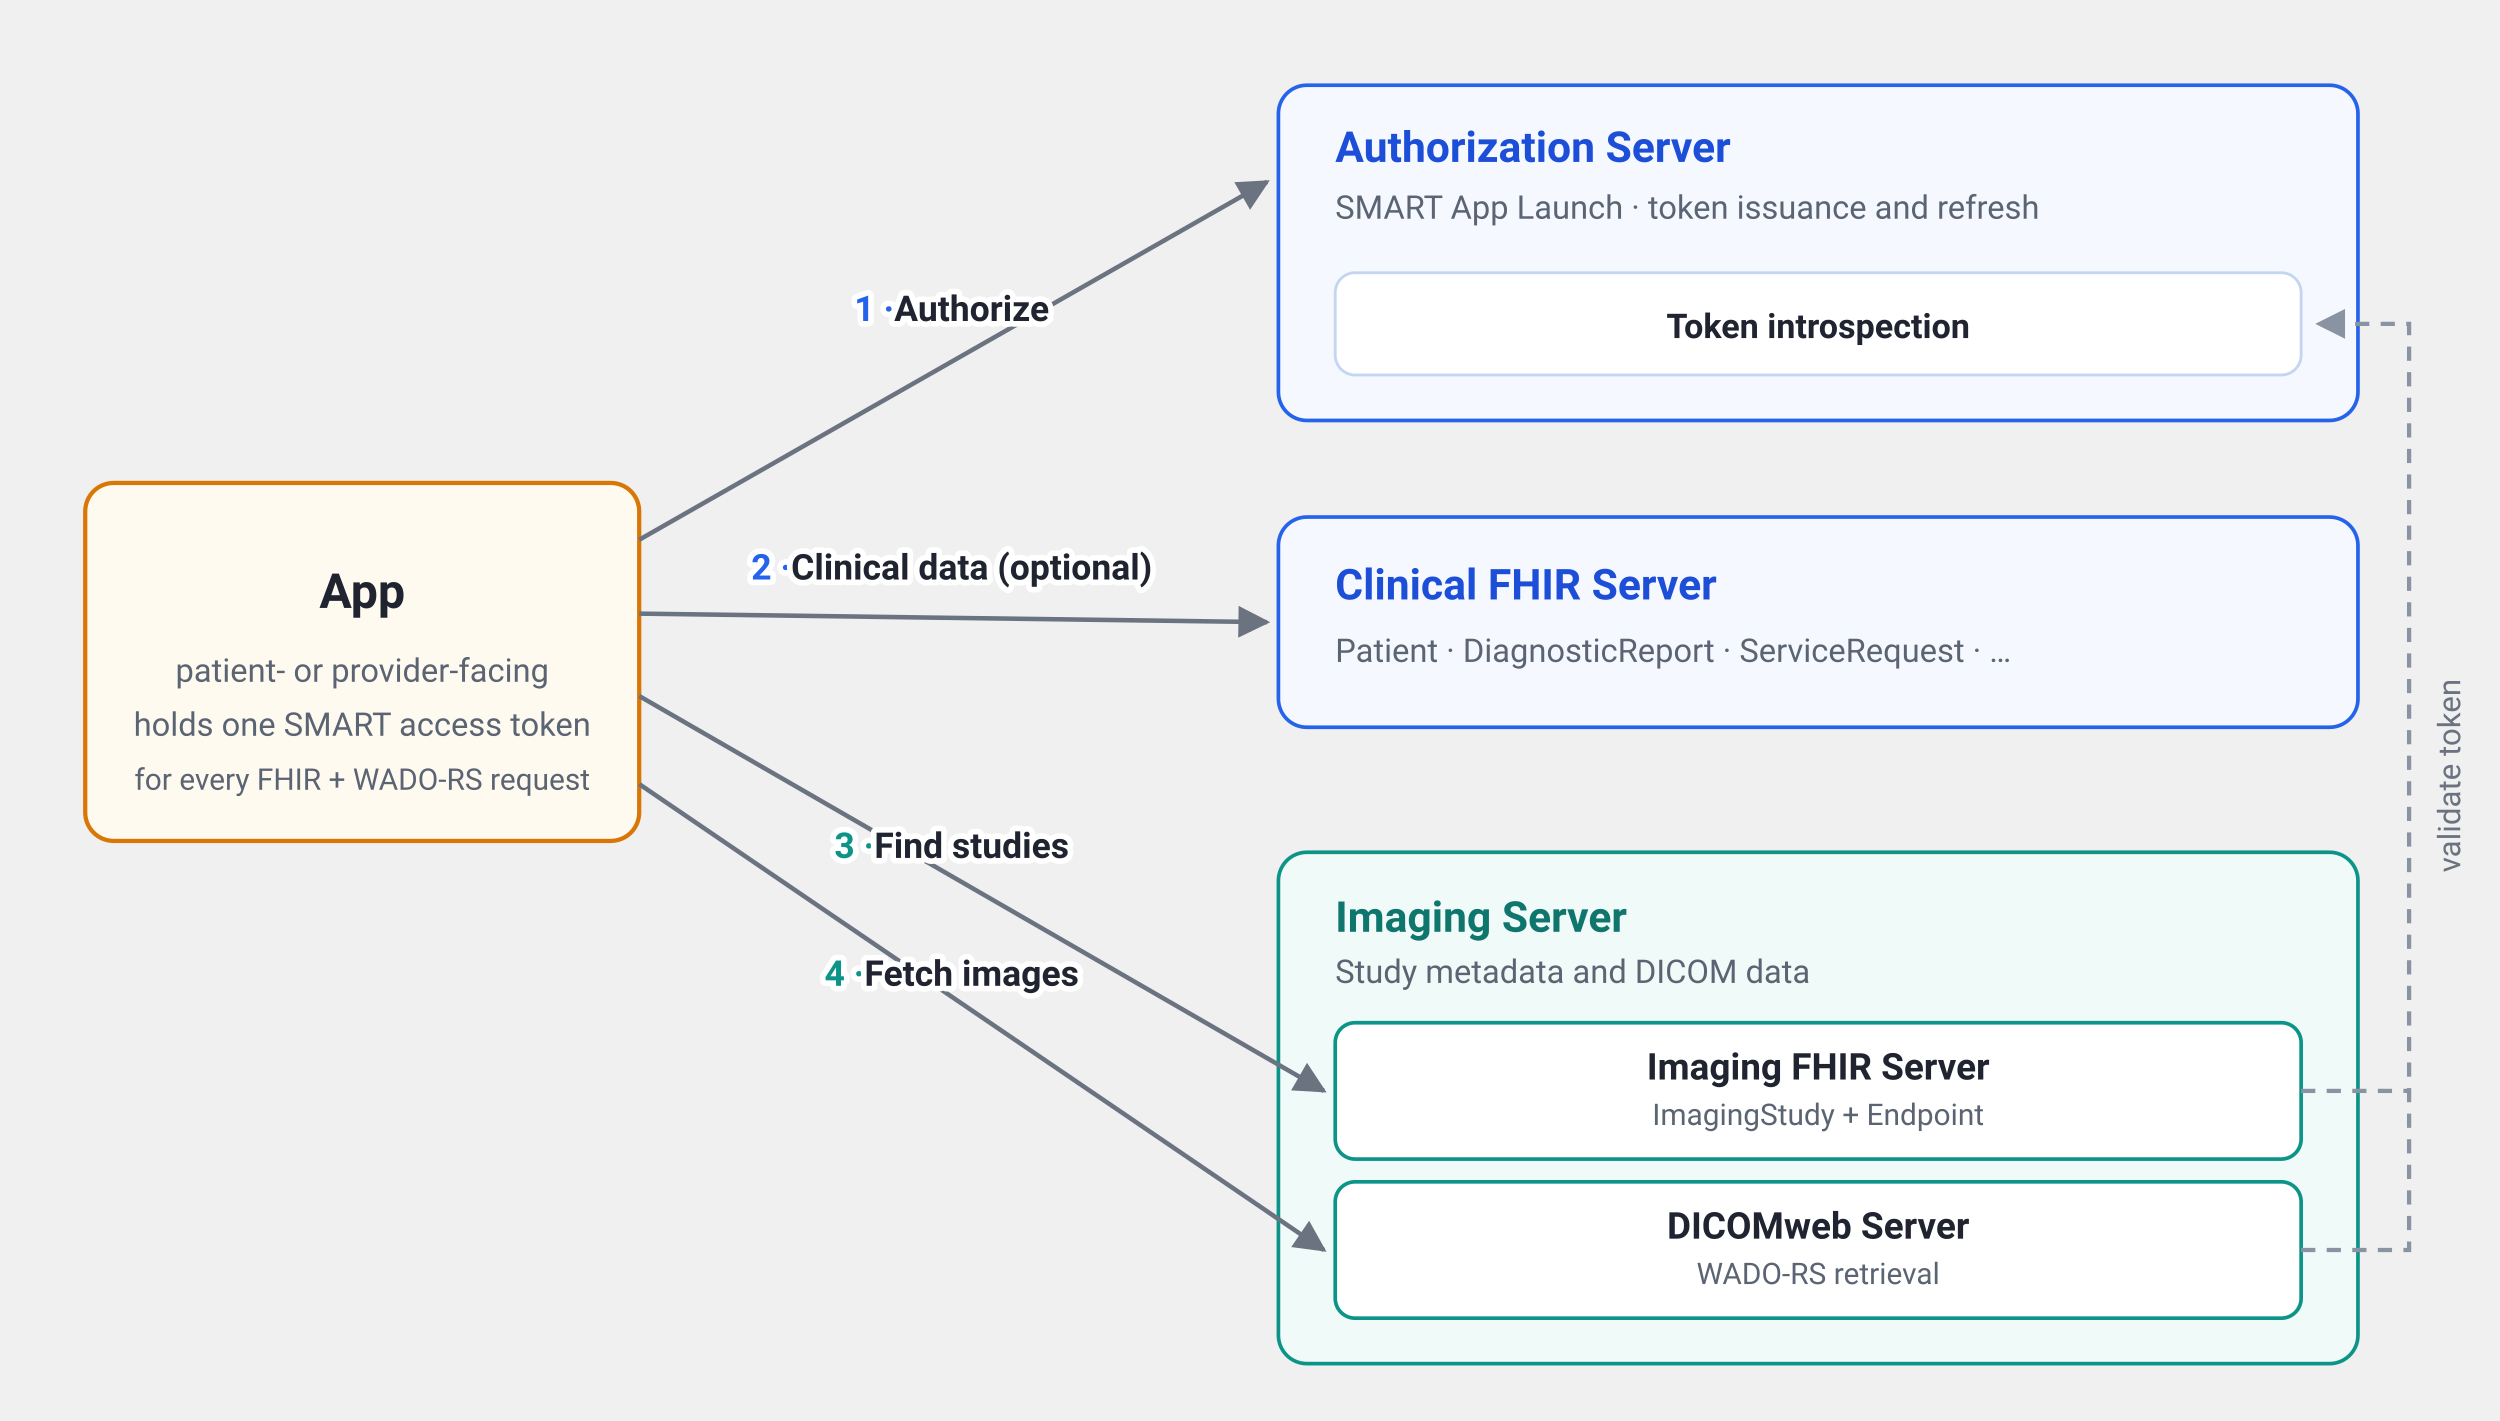
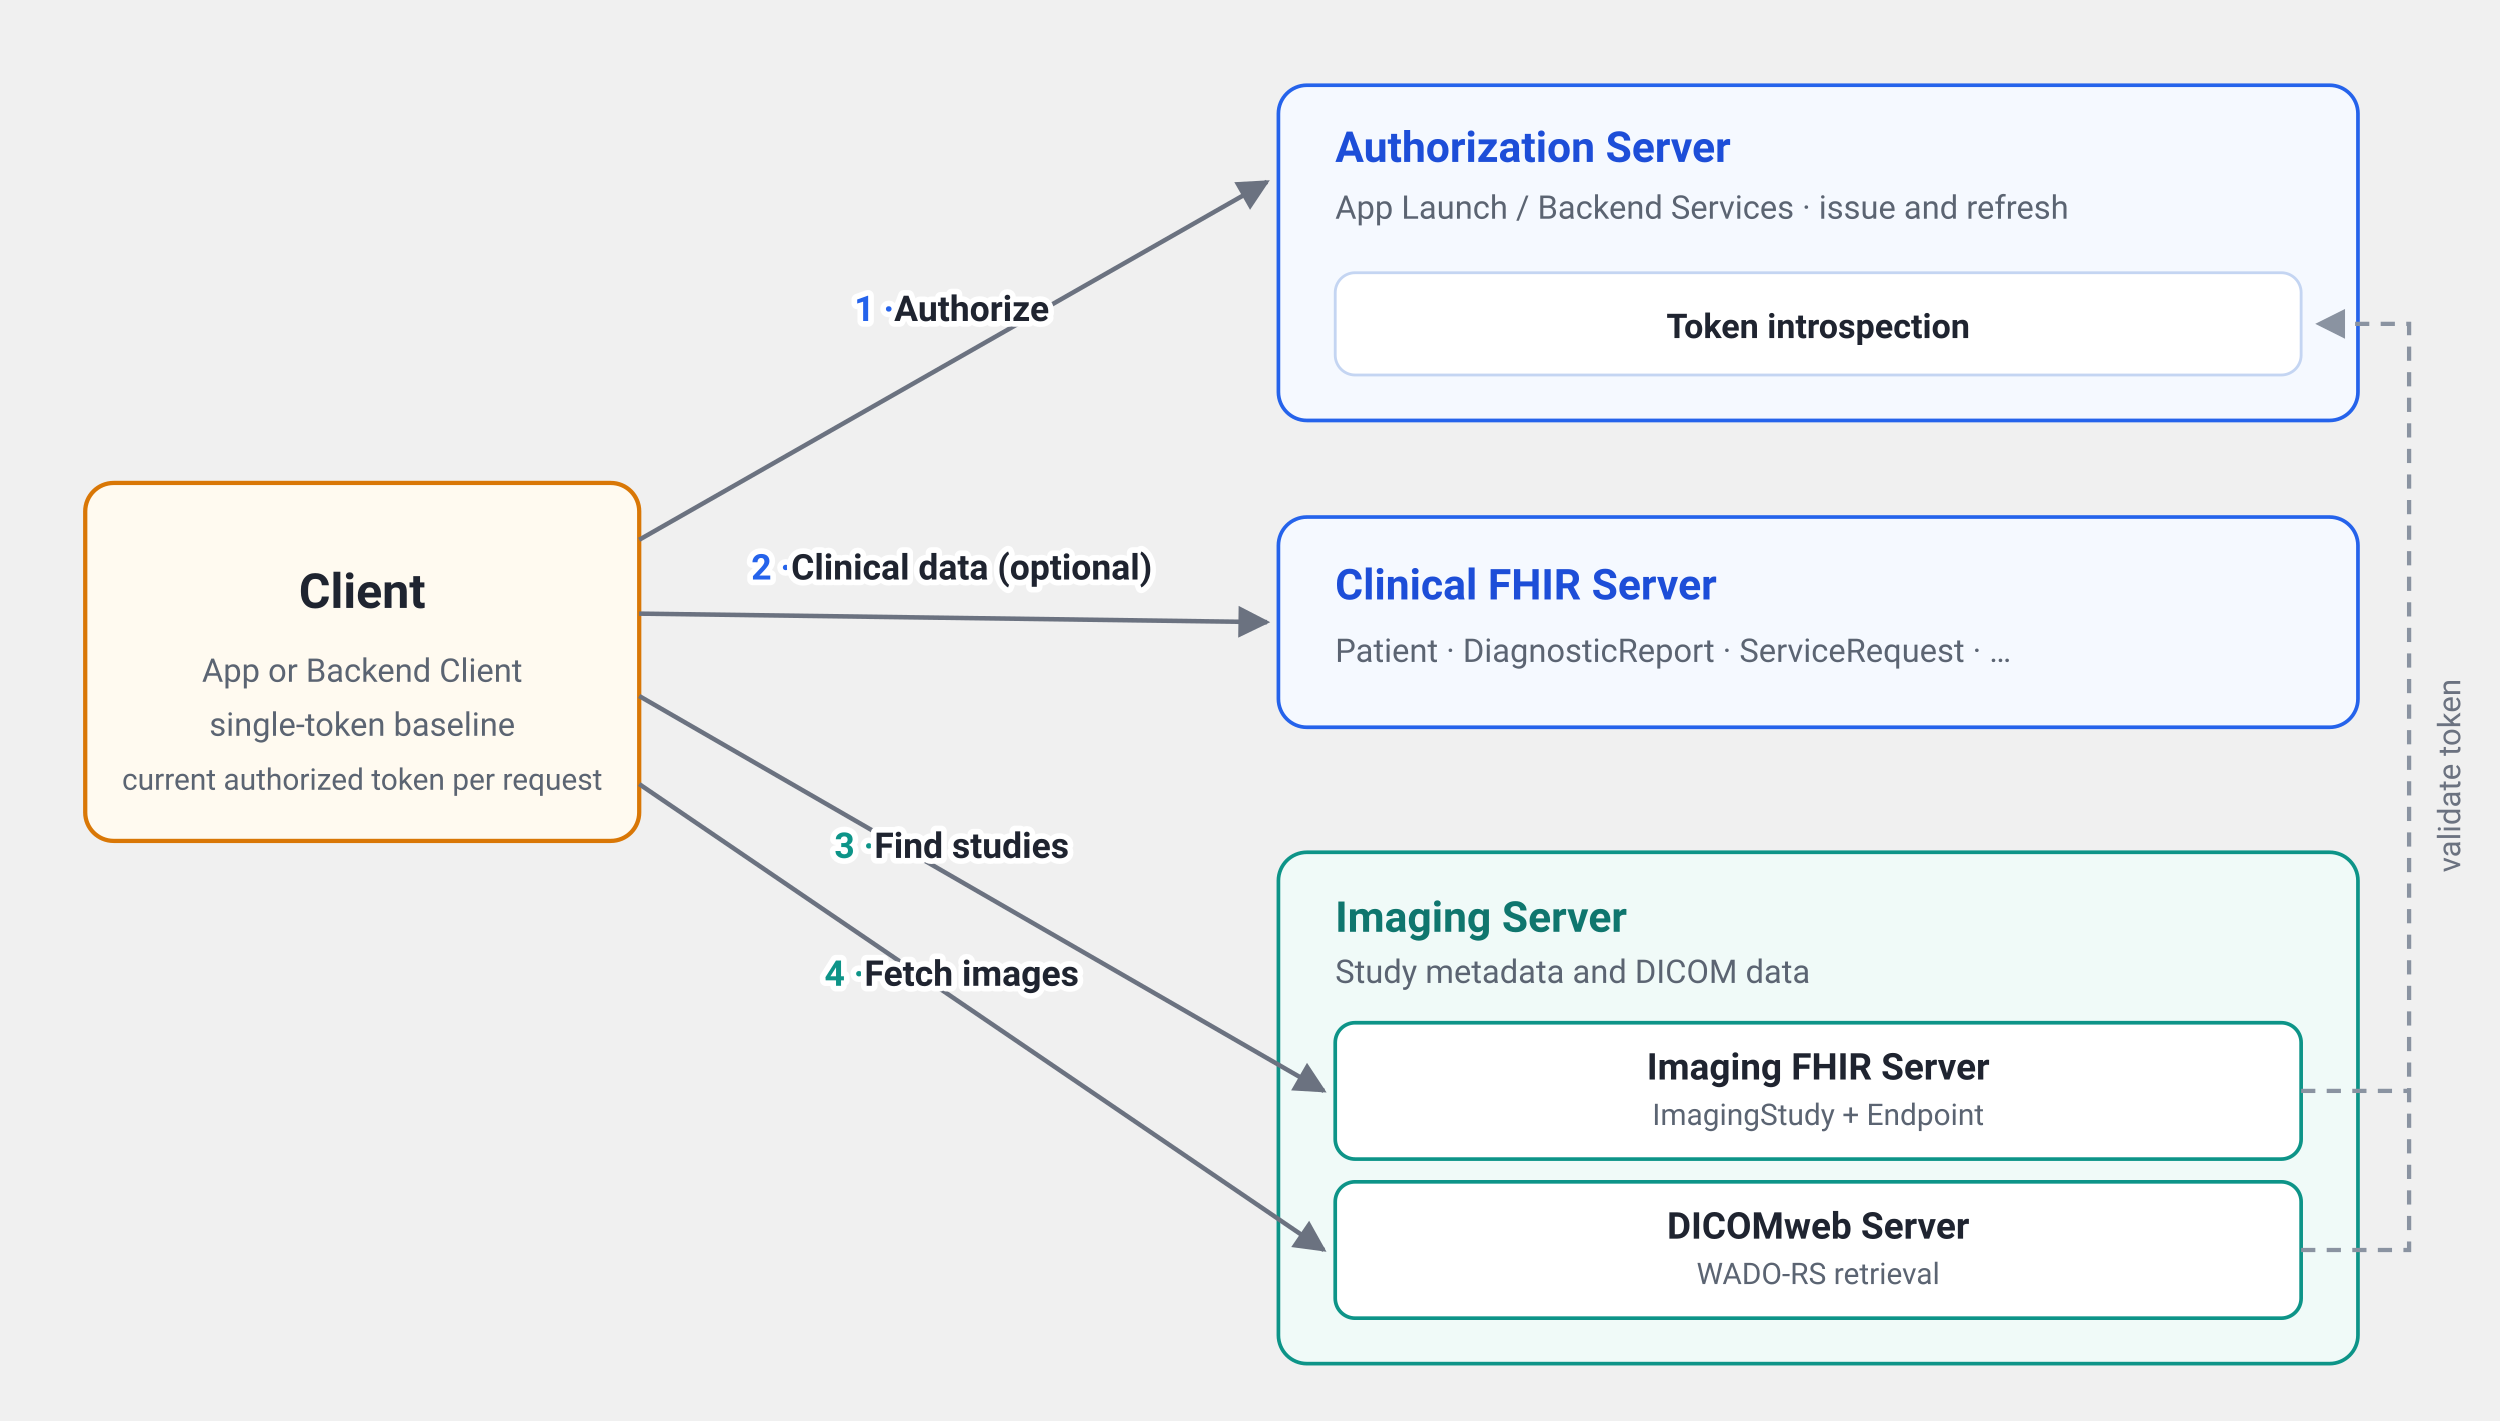
- <svg xmlns="http://www.w3.org/2000/svg" viewBox="0 0 880 500" width="760" font-family="-apple-system, 'Segoe UI', Roboto, Helvetica, Arial, sans-serif" role="img" aria-label="The client presents the same existing SMART access token on every FHIR and WADO-RS request. The App authorizes with the Authorization Server, optionally queries the Clinical FHIR Server, and uses the collective Imaging Server role. Within Imaging Server, Imaging FHIR Server provides ImagingStudy and Endpoint resources, and DICOMweb Server provides WADO-RS retrieval. Dashed connections show token introspection with the Authorization Server, distinct from resource-server study-access policy checks.">
+ <svg xmlns="http://www.w3.org/2000/svg" viewBox="0 0 880 500" width="760" font-family="-apple-system, 'Segoe UI', Roboto, Helvetica, Arial, sans-serif" role="img" aria-label="The single-token baseline supports one token across participating FHIR and WADO-RS servers. Each request uses a currently valid token authorized for its recipient and data; refreshed or newly issued tokens are accepted. A Client uses SMART App Launch or Backend Services with the Authorization Server, optionally queries the Clinical FHIR Server, and uses the collective Imaging Server role. Within Imaging Server, Imaging FHIR Server provides ImagingStudy and Endpoint resources, and DICOMweb Server provides WADO-RS retrieval. Dashed connections show token introspection with the Authorization Server, distinct from resource-server study-access policy checks.">
  <defs>
    <marker id="arr" viewBox="0 0 10 10" refX="9" refY="5" markerWidth="7" markerHeight="7" orient="auto-start-reverse">
      <path d="M0,0 L10,5 L0,10 z" fill="#6b7280" />
    </marker>
    <marker id="arrg" viewBox="0 0 10 10" refX="9" refY="5" markerWidth="7" markerHeight="7" orient="auto-start-reverse">
      <path d="M0,0 L10,5 L0,10 z" fill="#8a93a1" />
    </marker>
  </defs>
  <rect x="450" y="30" width="380" height="118" rx="10" fill="#f5f9ff" stroke="#2563eb" stroke-width="1.3" />
  <text x="470" y="57" font-size="15" font-weight="700" fill="#1d4ed8">Authorization Server</text>
-   <text x="470" y="77" font-size="11.5" fill="#5b6472">SMART App Launch · token issuance and refresh</text>
+   <text x="470" y="77" font-size="11.5" fill="#5b6472">App Launch / Backend Services · issue and refresh</text>
  <rect x="470" y="96" width="340" height="36" rx="7" fill="#ffffff" stroke="#c4d5f2" />
  <text x="640" y="119" font-size="12" font-weight="600" fill="#1f2430" text-anchor="middle">Token introspection</text>
  <rect x="450" y="182" width="380" height="74" rx="10" fill="#f5f9ff" stroke="#2563eb" stroke-width="1.3" />
  <text x="470" y="211" font-size="15" font-weight="700" fill="#1d4ed8">Clinical FHIR Server</text>
  <text x="470" y="233" font-size="11.5" fill="#5b6472">Patient · DiagnosticReport · ServiceRequest · …</text>
  <rect x="450" y="300" width="380" height="180" rx="10" fill="#f0faf8" stroke="#0d9488" stroke-width="1.3" />
  <text x="470" y="328" font-size="15" font-weight="700" fill="#0f766e">Imaging Server</text>
  <text x="470" y="346" font-size="11.5" fill="#5b6472">Study metadata and DICOM data</text>
  <rect x="470" y="360" width="340" height="48" rx="7" fill="#ffffff" stroke="#0d9488" stroke-width="1.3" />
  <text x="640" y="380" font-size="13" font-weight="600" fill="#1f2430" text-anchor="middle">Imaging FHIR Server</text>
  <text x="640" y="396" font-size="10.5" fill="#5b6472" text-anchor="middle">ImagingStudy + Endpoint</text>
  <rect x="470" y="416" width="340" height="48" rx="7" fill="#ffffff" stroke="#0d9488" stroke-width="1.3" />
  <text x="640" y="436" font-size="13" font-weight="600" fill="#1f2430" text-anchor="middle">DICOMweb Server</text>
  <text x="640" y="452" font-size="10.5" fill="#5b6472" text-anchor="middle">WADO-RS retrieval</text>
  <rect x="30" y="170" width="195" height="126" rx="10" fill="#fffaf0" stroke="#d97706" stroke-width="1.5" />
-   <text x="127.5" y="214" font-size="17" font-weight="700" fill="#1f2430" text-anchor="middle">App</text>
-   <text x="127.5" y="240" font-size="11.5" fill="#5b6472" text-anchor="middle">patient- or provider-facing</text>
-   <text x="127.5" y="259" font-size="11.5" fill="#5b6472" text-anchor="middle">holds one SMART access token</text>
-   <text x="127.5" y="278" font-size="10.5" fill="#5b6472" text-anchor="middle">for every FHIR + WADO-RS request</text>
+   <text x="127.5" y="214" font-size="17" font-weight="700" fill="#1f2430" text-anchor="middle">Client</text>
+   <text x="127.5" y="240" font-size="11.5" fill="#5b6472" text-anchor="middle">App or Backend Client</text>
+   <text x="127.5" y="259" font-size="11.5" fill="#5b6472" text-anchor="middle">single-token baseline</text>
+   <text x="127.5" y="278" font-size="10.5" fill="#5b6472" text-anchor="middle">current authorized token per request</text>
  <path d="M225,190 L446,64" stroke="#6b7280" stroke-width="1.6" fill="none" marker-end="url(#arr)" />
  <path d="M225,216 L446,219" stroke="#6b7280" stroke-width="1.6" fill="none" marker-end="url(#arr)" />
  <path d="M225,245 L466,384" stroke="#6b7280" stroke-width="1.6" fill="none" marker-end="url(#arr)" />
  <path d="M225,276 L466,440" stroke="#6b7280" stroke-width="1.6" fill="none" marker-end="url(#arr)" />
  <path d="M810,440 H848 V114 H816" stroke="#8a93a1" stroke-width="1.5" fill="none" stroke-dasharray="5,4" marker-end="url(#arrg)" />
  <path d="M810,384 H848" stroke="#8a93a1" stroke-width="1.5" fill="none" stroke-dasharray="5,4" />
  <text x="866" y="273" font-size="11" fill="#6b7280" text-anchor="middle" transform="rotate(-90 866 273)">validate token</text>
  <g font-size="12.5" font-weight="600" fill="#1f2430" text-anchor="middle" stroke="#ffffff" stroke-width="4" paint-order="stroke" stroke-linejoin="round">
    <text x="335" y="113">
      <tspan font-weight="700" fill="#2563eb">1 · </tspan>Authorize</text>
    <text x="335" y="204">
      <tspan font-weight="700" fill="#2563eb">2 · </tspan>Clinical data (optional)</text>
    <text x="335" y="302">
      <tspan font-weight="700" fill="#0d9488">3 · </tspan>Find studies</text>
    <text x="335" y="347">
      <tspan font-weight="700" fill="#0d9488">4 · </tspan>Fetch images</text>
  </g>
</svg>
